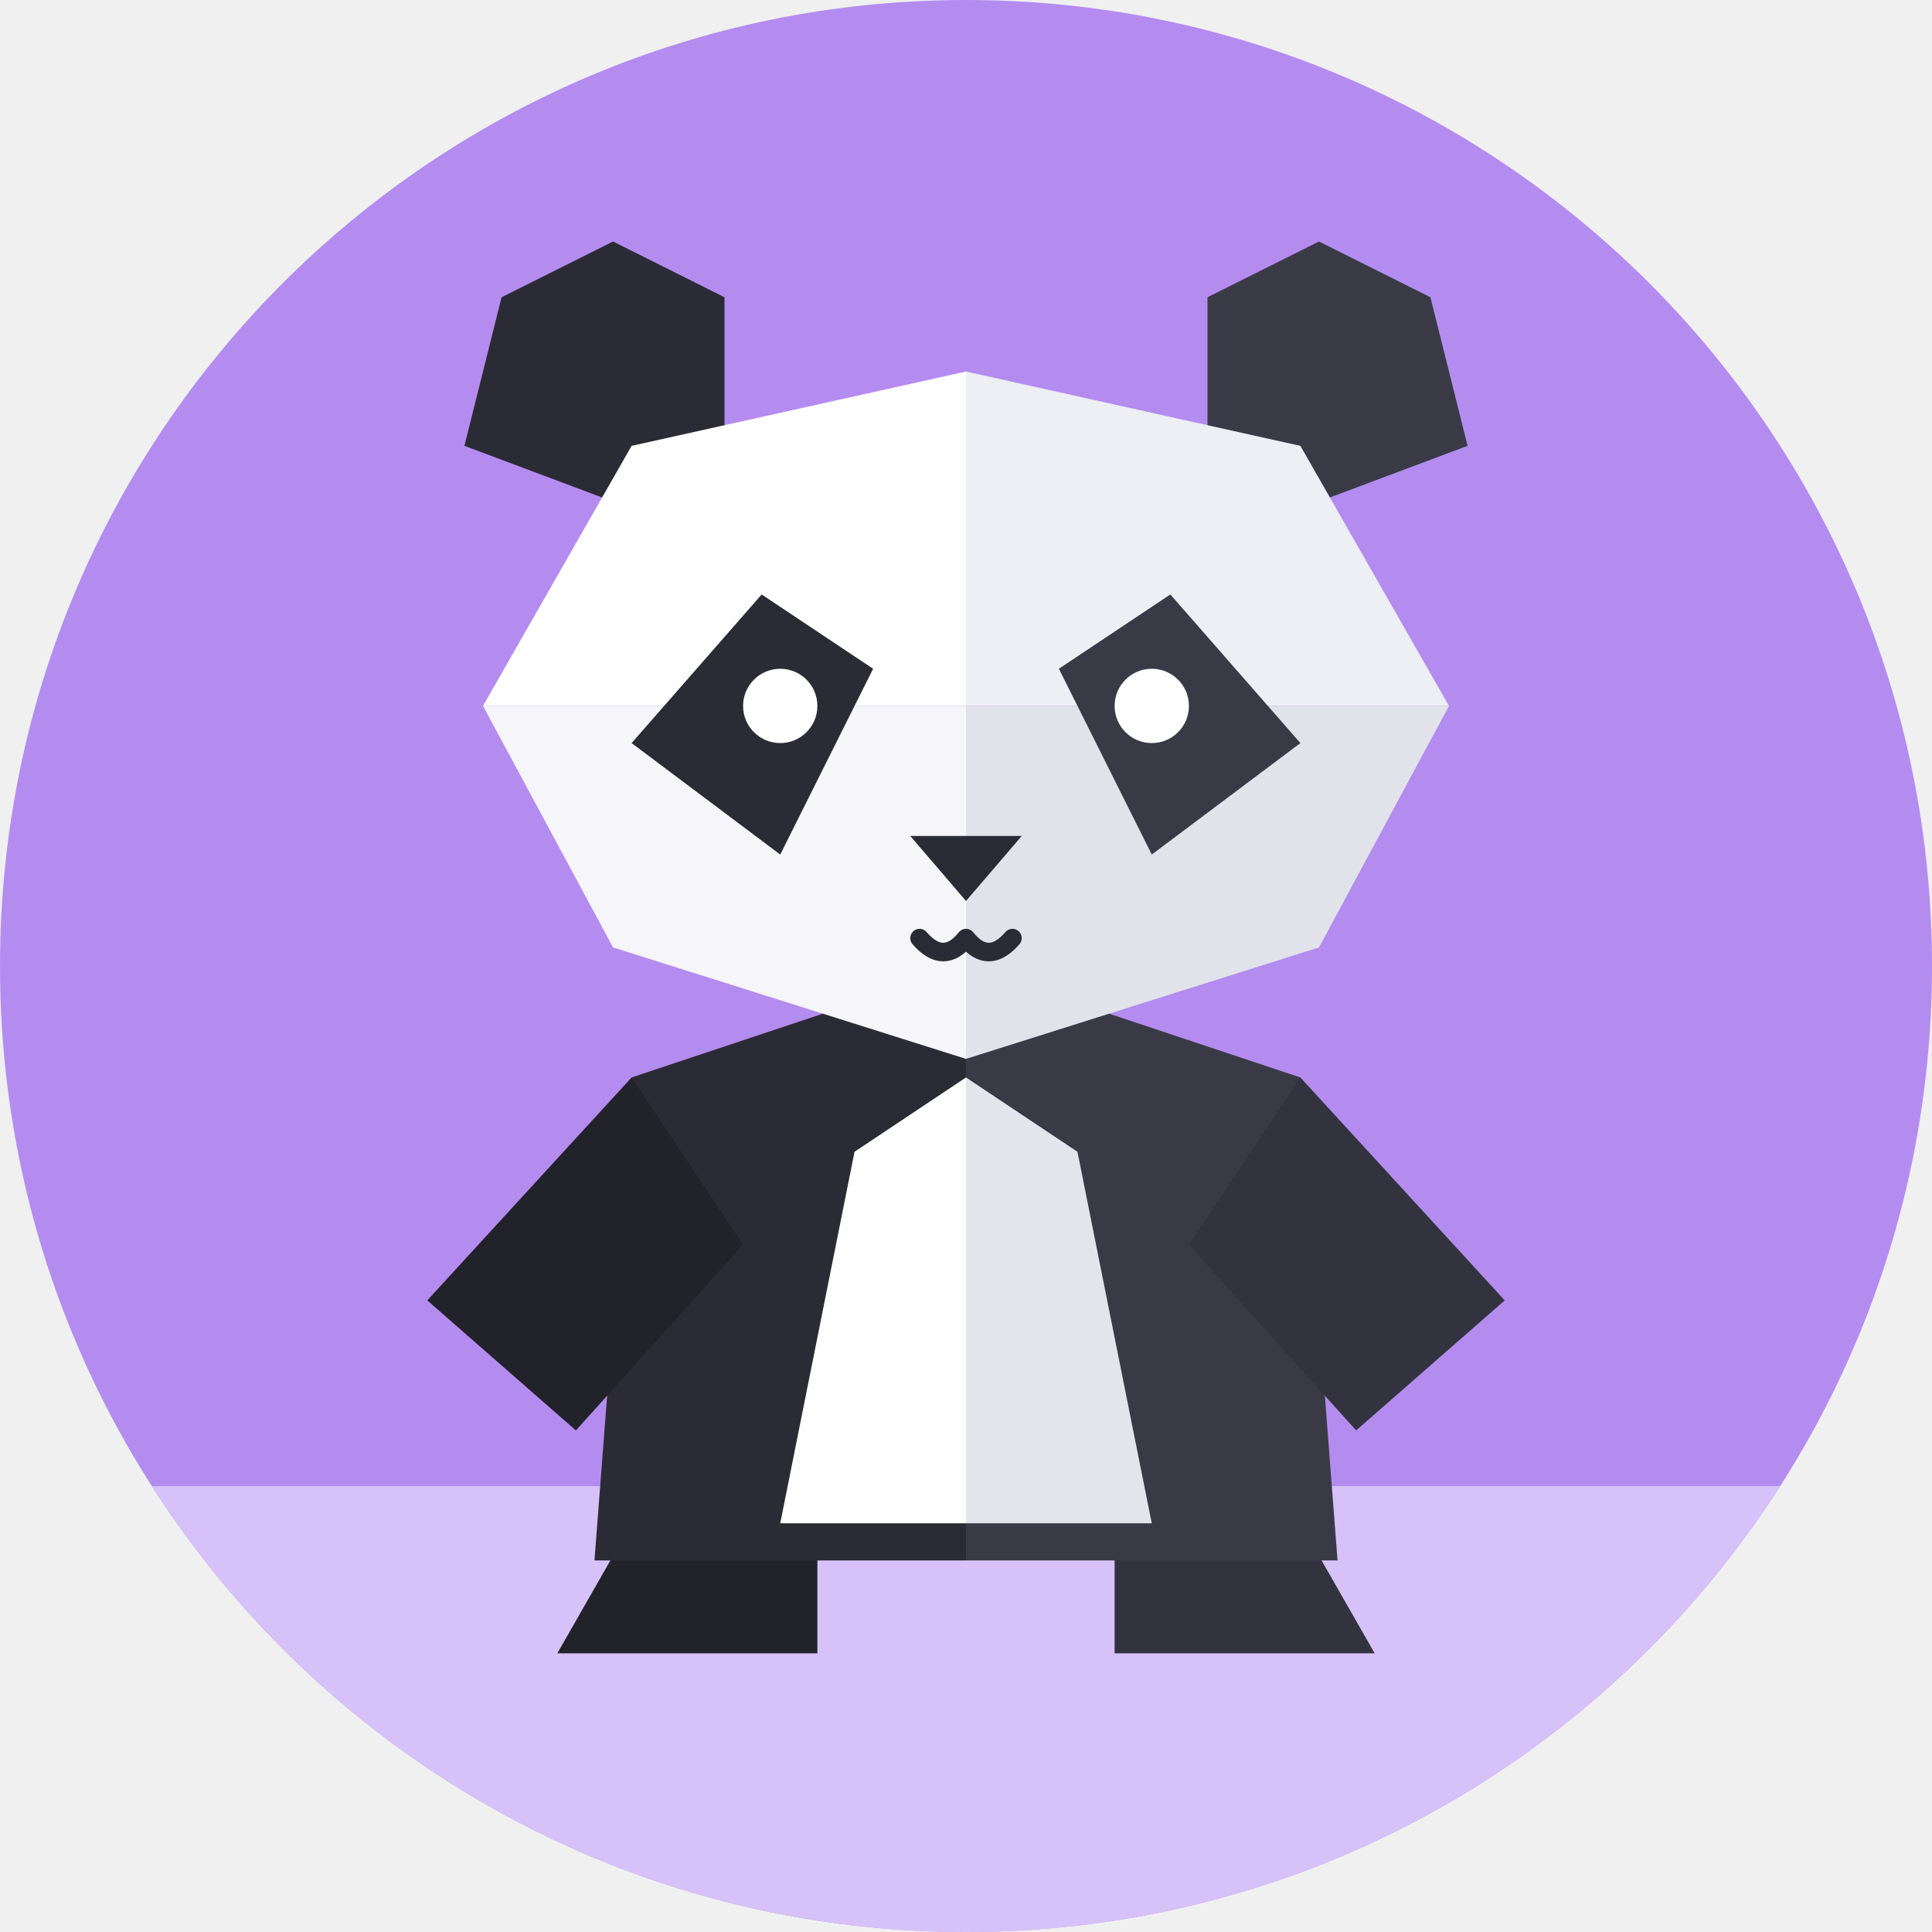
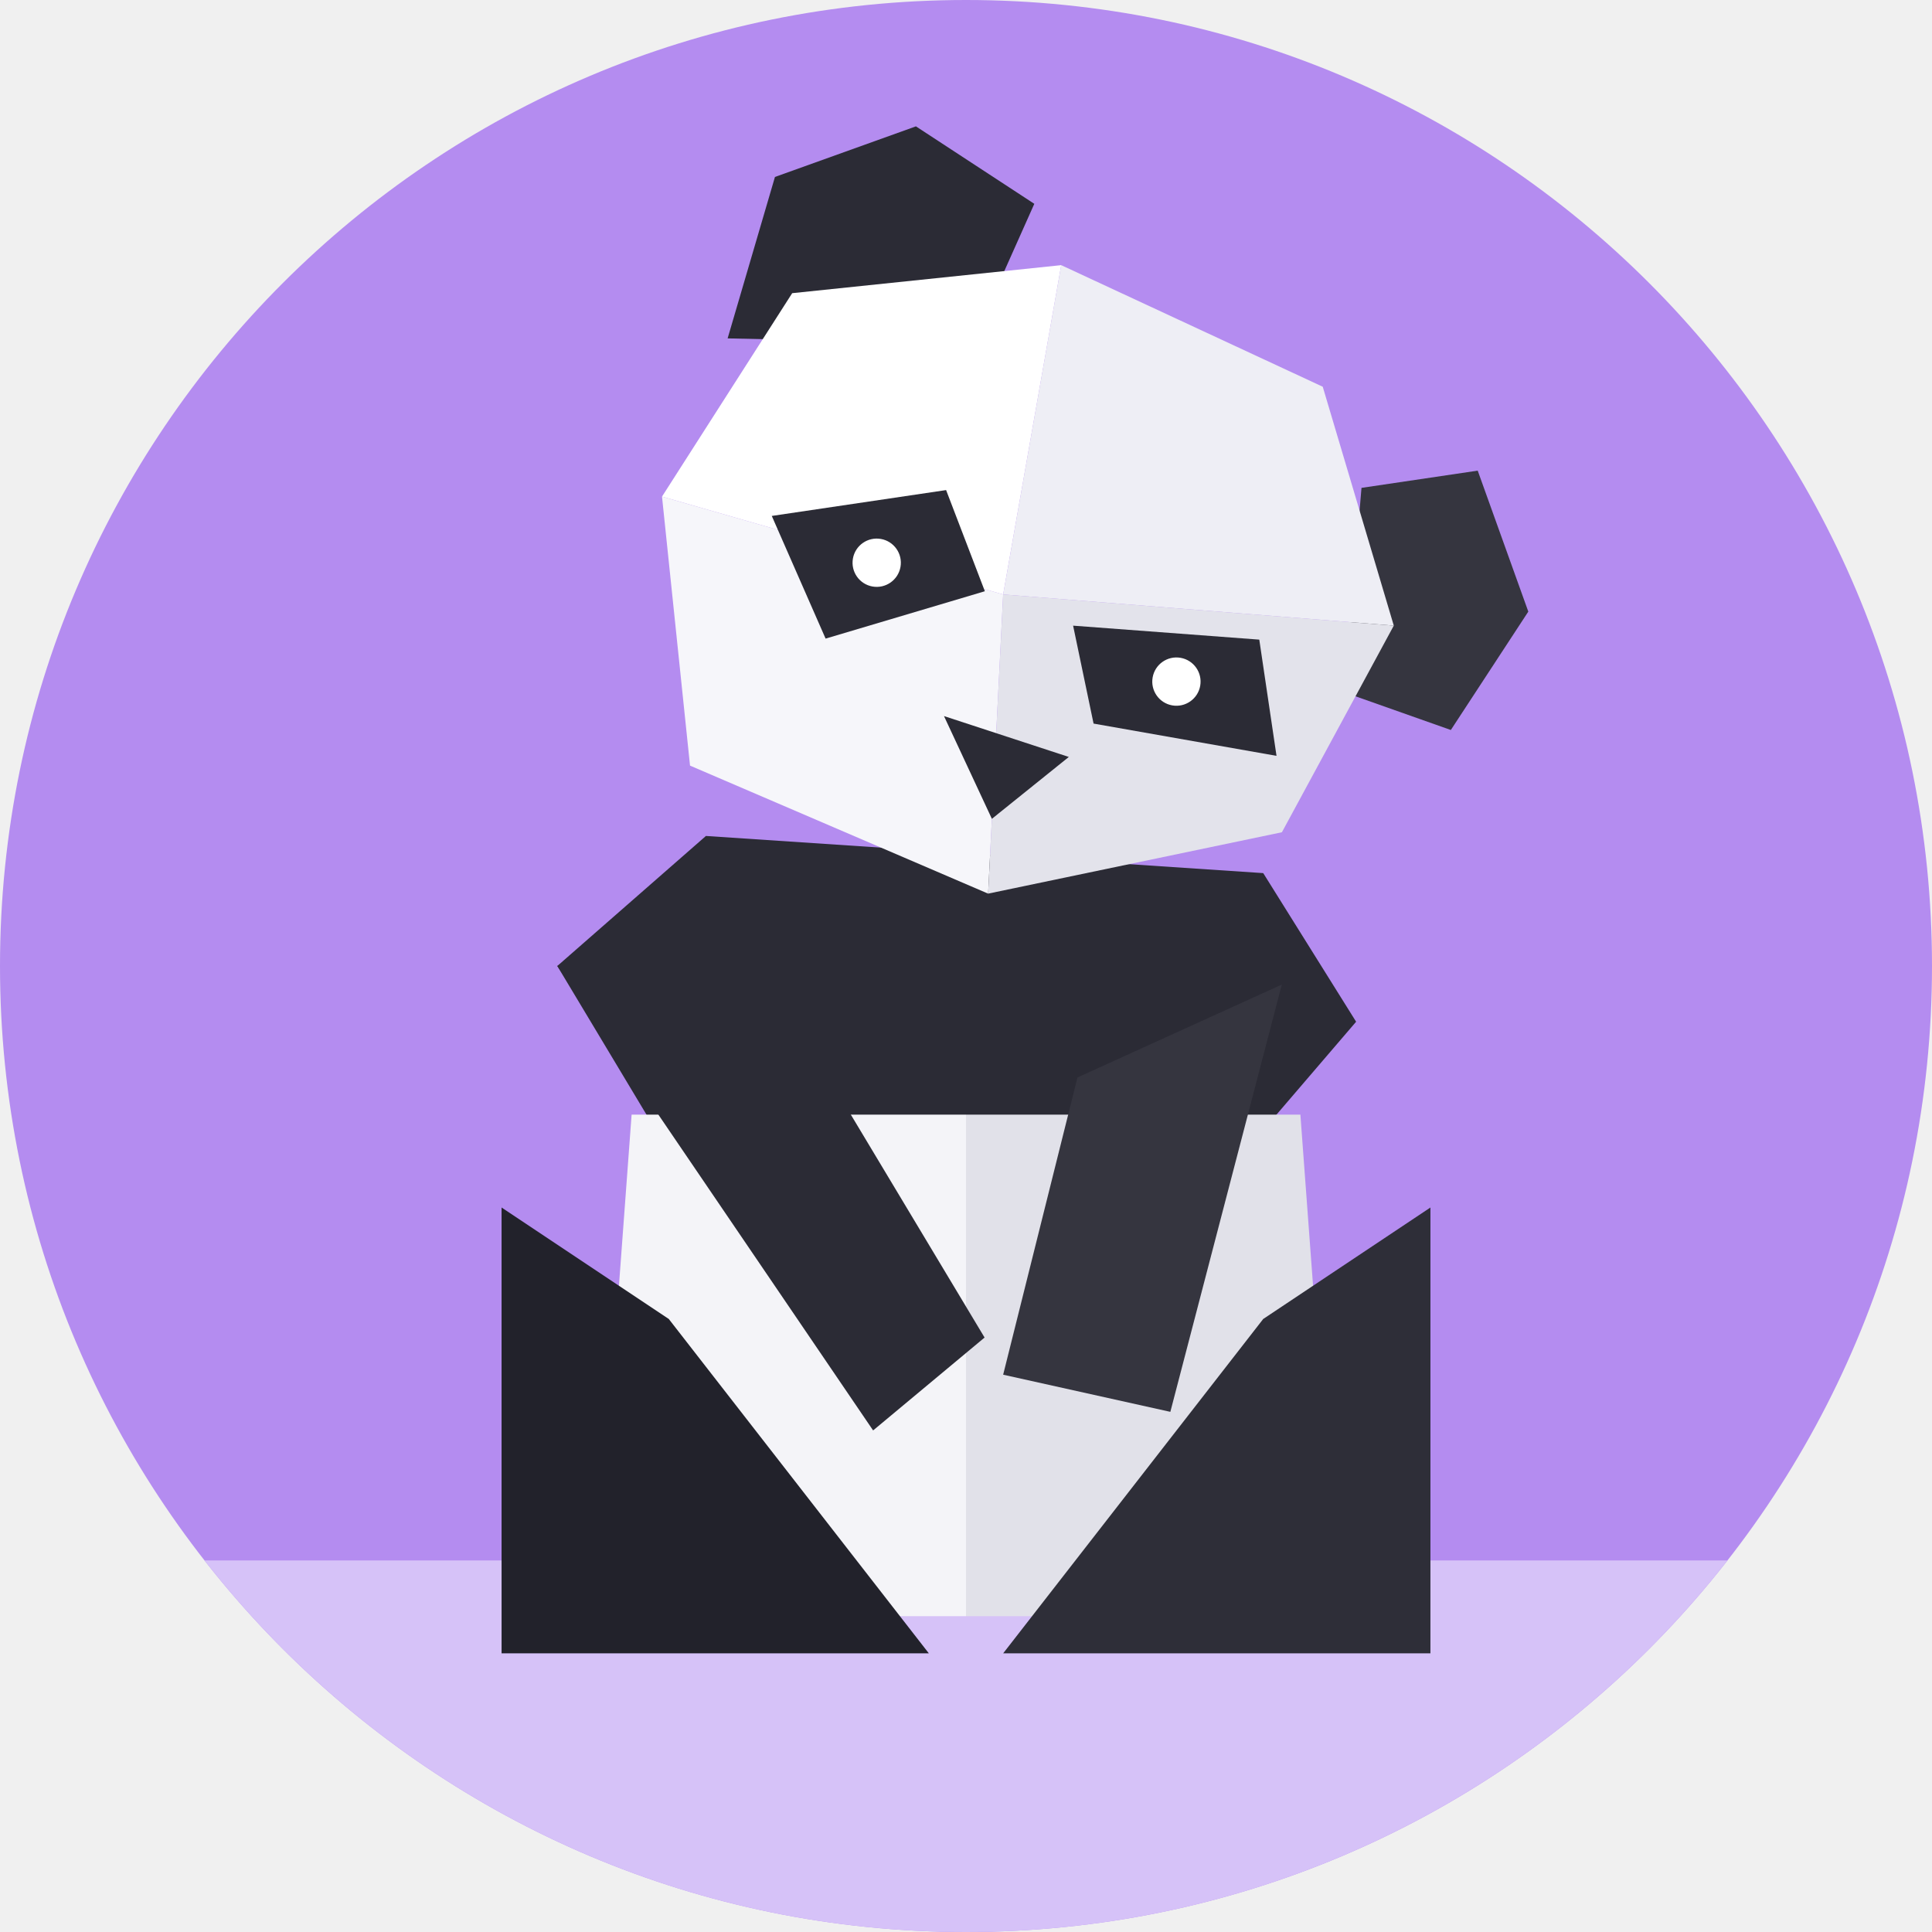
<svg xmlns="http://www.w3.org/2000/svg" viewBox="8 10 104 104">
  <defs>
    <clipPath id="c">
      <circle cx="60" cy="62" r="52" />
    </clipPath>
  </defs>
  <g clip-path="url(#c)" stroke-linejoin="round">
    <rect width="120" height="120" fill="#B48CF0" />
-     <path d="M0 90 H120 V120 H0 Z" fill="#D6C2F8" />
-     <polygon points="42,92 38,99 52,99 52,93" fill="#22222B" />
-     <polygon points="78,92 82,99 68,99 68,93" fill="#33333F" />
-     <polygon points="40,94 60,94 60,62 42,68" fill="#2B2B35" />
-     <polygon points="60,94 80,94 78,68 60,62" fill="#3A3A47" />
-     <polygon points="50,92 60,92 60,68 54,72" fill="#FFFFFF" />
-     <polygon points="60,92 70,92 66,72 60,68" fill="#E4E4EC" />
-     <polygon points="42,68 31,80 39,87 48,77" fill="#22222B" />
-     <polygon points="78,68 89,80 81,87 72,77" fill="#33333F" />
-     <polygon points="33,34 35,26 41,23 47,26 47,33 41,37" fill="#2B2B35" />
-     <polygon points="87,34 85,26 79,23 73,26 73,33 79,37" fill="#3A3A47" />
-     <polygon points="34,48 42,34 60,30 60,48" fill="#FFFFFF" />
-     <polygon points="60,30 78,34 86,48 60,48" fill="#EEEEF5" />
-     <polygon points="34,48 60,48 60,67 41,61" fill="#F5F5FA" />
-     <polygon points="86,48 60,48 60,67 79,61" fill="#E2E2EB" />
-     <polygon points="42,50 49,42 55,46 50,56" fill="#2B2B35" />
-     <polygon points="78,50 71,42 65,46 70,56" fill="#3A3A47" />
-     <circle cx="50" cy="48" r="2" fill="#FFFFFF" />
-     <circle cx="70" cy="48" r="2" fill="#FFFFFF" />
-     <polygon points="57,55 63,55 60,58.5" fill="#2B2B35" />
-     <path d="M57.5 60.5 Q58.8 62 60 60.5 Q61.2 62 62.5 60.5" fill="none" stroke="#2B2B35" stroke-width="1" stroke-linecap="round" stroke-linejoin="round" />
+     <path d="M0 94 H120 V120 H0 Z" fill="#D6C2F8" />
+     <polygon points="38,62 46,55 76,57 81,65 75,72 44,72" fill="#2B2B35" />
+     <polygon points="42,70 60,70 60,97 40,97" fill="#F4F4F8" />
+     <polygon points="60,70 78,70 80,97 60,97" fill="#E1E1E9" />
+     <polygon points="38,62 46,57 61,82 55,87" fill="#2B2B35" />
+     <polygon points="66,68 77,63 71,86 62,84" fill="#35353F" />
+     <polygon points="35,75 44,81 58,99 35,99" fill="#22222B" />
+     <polygon points="85,75 76,81 62,99 85,99" fill="#2E2E38" />
+     <g transform="rotate(10 62 42)">
+       <polygon points="45,31 46,22 53,18 60,21 58,29" fill="#2B2B35" />
+       <polygon points="80,33 86,31 90,38 87,45 81,44" fill="#35353F" />
+       <polygon points="43,40 48,28 62,24 62,42" fill="#FFFFFF" />
+       <polygon points="62,24 77,28 83,40 62,42" fill="#EEEEF5" />
+       <polygon points="43,40 62,42 64,58 47,54" fill="#F6F6FA" />
+       <polygon points="83,40 62,42 64,58 79,52" fill="#E3E3EB" />
+       <polygon points="49,40 58,37 61,42 53,46" fill="#2B2B35" />
+       <polygon points="66,43 76,42 78,48 68,48" fill="#2B2B35" />
+       <circle cx="55" cy="41.5" r="1.3" fill="#FFFFFF" />
+       <circle cx="72" cy="45" r="1.3" fill="#FFFFFF" />
+       <polygon points="60,49 67,50 63.5,54" fill="#2B2B35" />
+     </g>
  </g>
</svg>
